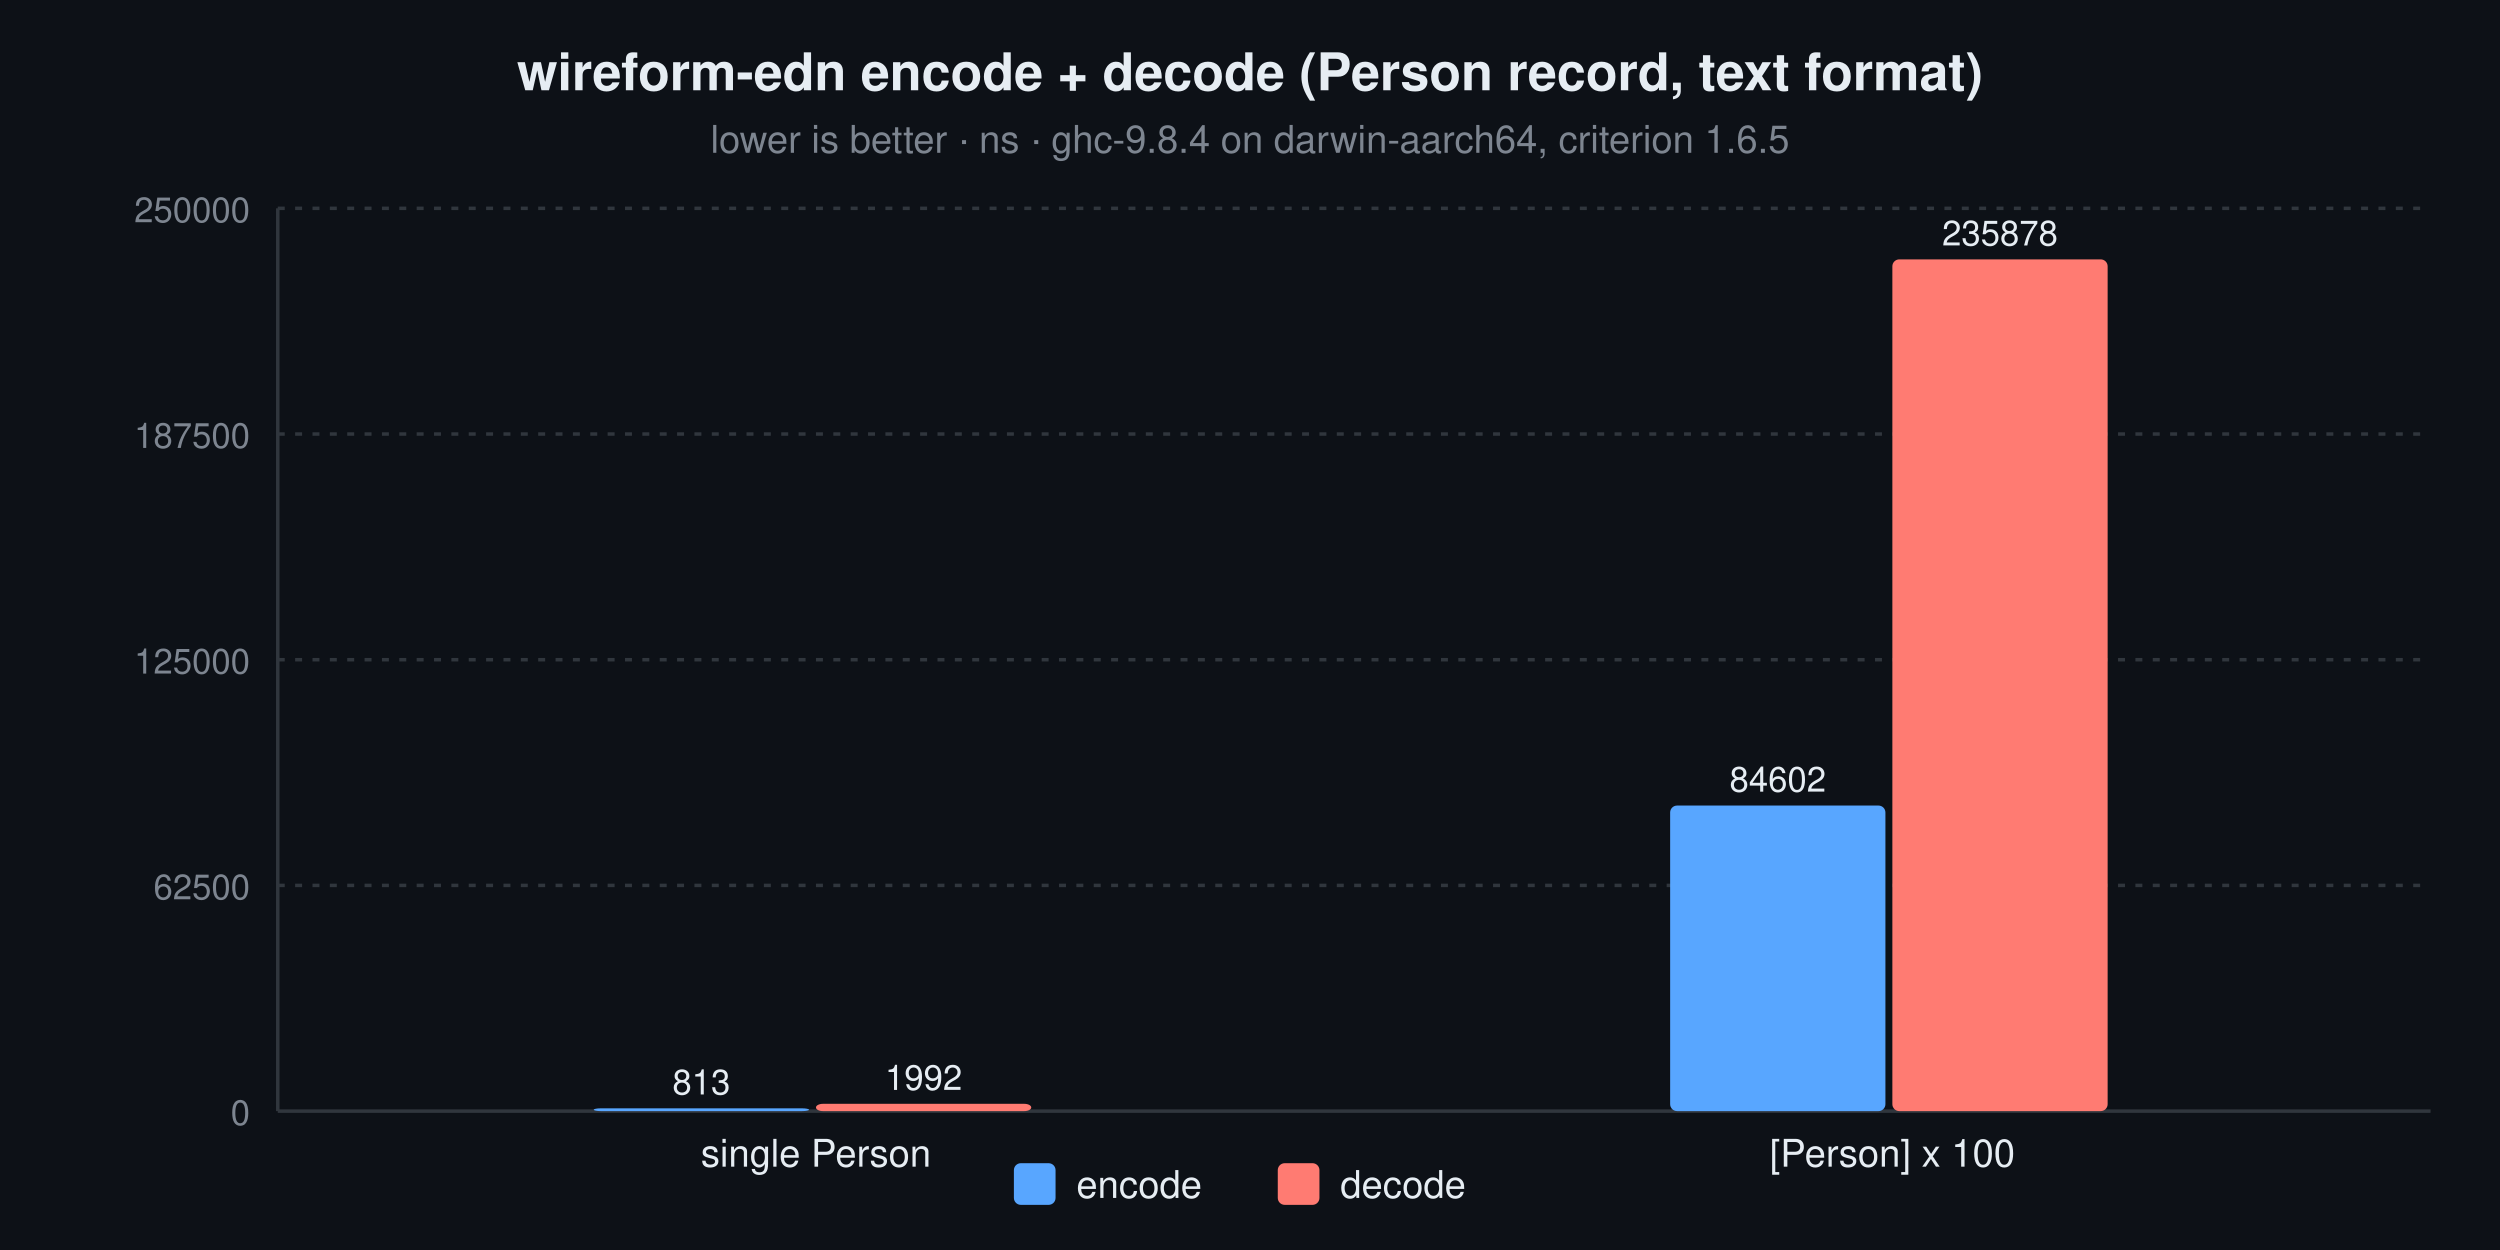
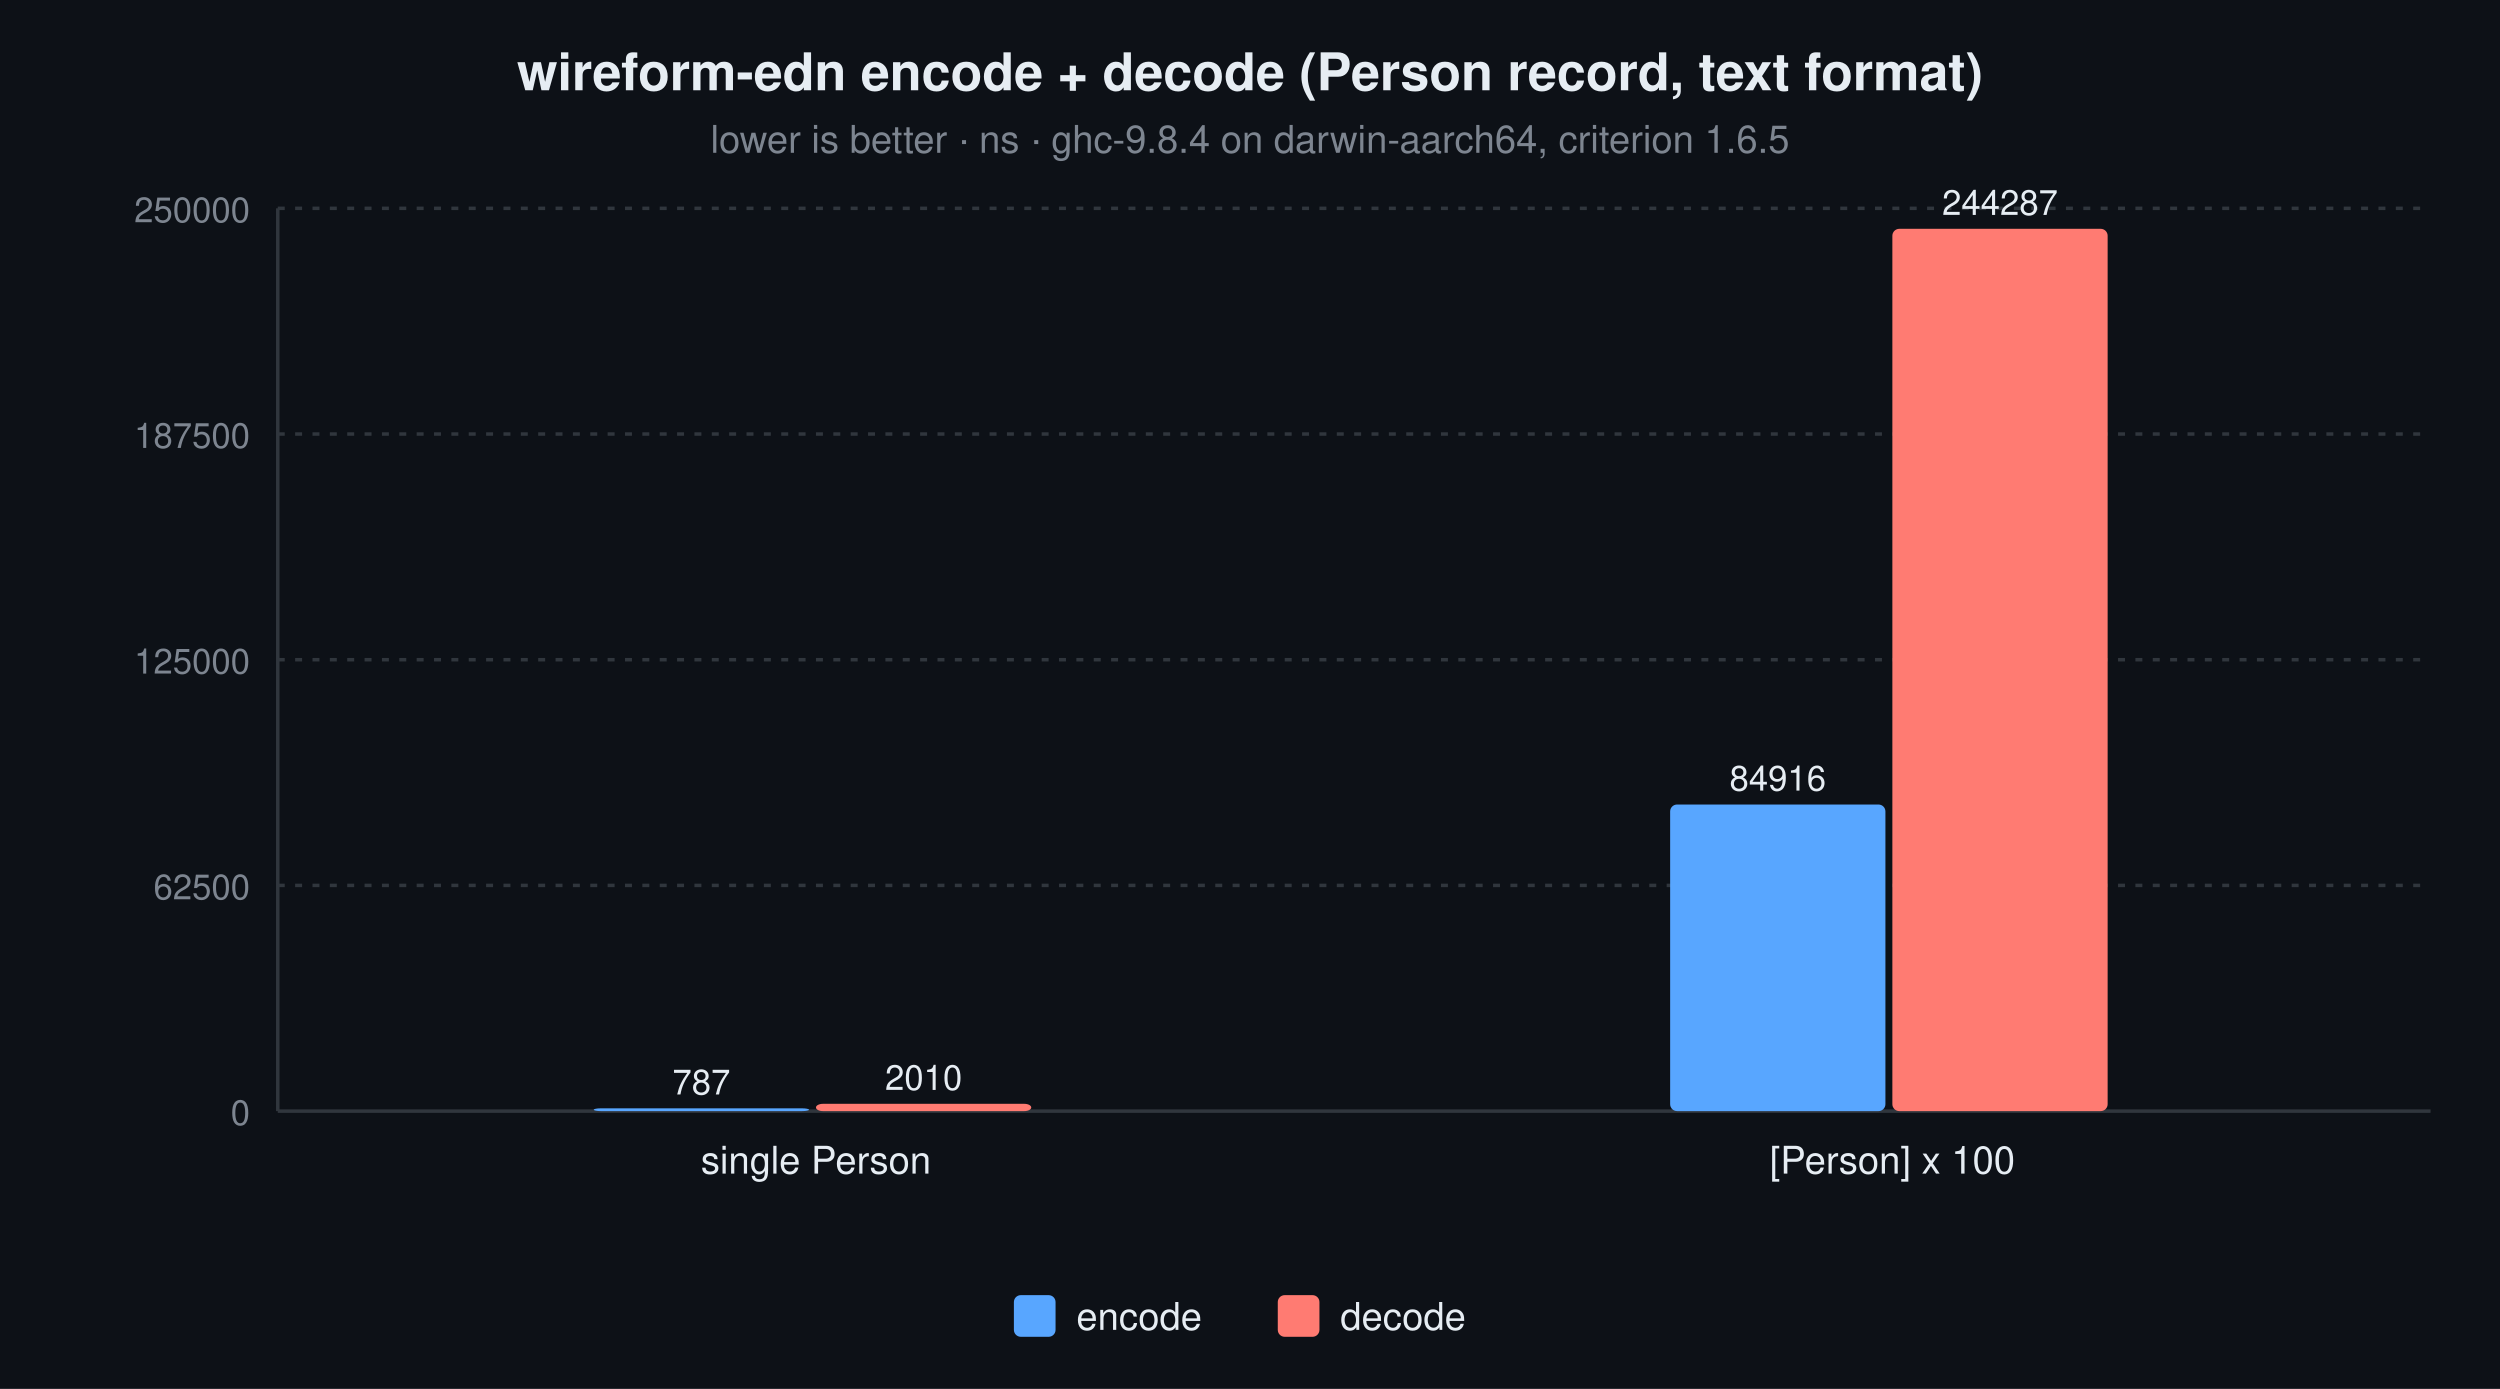
- <svg xmlns="http://www.w3.org/2000/svg" viewBox="0 0 720 360" width="720" height="360" font-family="ui-sans-serif, system-ui, -apple-system, BlinkMacSystemFont, &quot;Segoe UI&quot;, Helvetica, Arial, sans-serif" font-size="12">
-   <rect x="0" y="0" width="720" height="360" fill="#0d1117" />
+ <svg xmlns="http://www.w3.org/2000/svg" viewBox="0 0 720 400" width="720" height="400" font-family="ui-sans-serif, system-ui, -apple-system, BlinkMacSystemFont, &quot;Segoe UI&quot;, Helvetica, Arial, sans-serif" font-size="12">
+   <rect x="0" y="0" width="720" height="400" fill="#0d1117" />
  <text x="360" y="26" text-anchor="middle" font-size="15" font-weight="600" fill="#e6edf3">wireform-edn encode + decode (Person record, text format)</text>
  <text x="360" y="44" text-anchor="middle" font-size="11" fill="#7d8590">lower is better · ns · ghc-9.8.4 on darwin-aarch64, criterion 1.6.5</text>
  <g stroke="#30363d" stroke-width="1">
    <line x1="80" y1="320" x2="700" y2="320" />
    <line x1="80" y1="60" x2="80" y2="320" />
  </g>
  <g>
    <g />
    <text x="72" y="324" text-anchor="end" font-size="10" fill="#7d8590">0</text>
    <line x1="80" y1="255" x2="700" y2="255" stroke="#30363d" stroke-width="1" stroke-dasharray="2 3" />
    <text x="72" y="259" text-anchor="end" font-size="10" fill="#7d8590">62500</text>
    <line x1="80" y1="190" x2="700" y2="190" stroke="#30363d" stroke-width="1" stroke-dasharray="2 3" />
    <text x="72" y="194" text-anchor="end" font-size="10" fill="#7d8590">125000</text>
    <line x1="80" y1="125" x2="700" y2="125" stroke="#30363d" stroke-width="1" stroke-dasharray="2 3" />
    <text x="72" y="129" text-anchor="end" font-size="10" fill="#7d8590">187500</text>
    <line x1="80" y1="60" x2="700" y2="60" stroke="#30363d" stroke-width="1" stroke-dasharray="2 3" />
    <text x="72" y="64" text-anchor="end" font-size="10" fill="#7d8590">250000</text>
  </g>
  <g>
    <rect x="171" y="319.2" width="62" height="0.8" rx="2" fill="#58a6ff" />
    <rect x="235" y="317.9" width="62" height="2.1" rx="2" fill="#ff7b72" />
-     <rect x="481" y="232.0" width="62" height="88.0" rx="2" fill="#58a6ff" />
-     <rect x="545" y="74.7" width="62" height="245.3" rx="2" fill="#ff7b72" />
+     <rect x="481" y="231.7" width="62" height="88.3" rx="2" fill="#58a6ff" />
+     <rect x="545" y="65.9" width="62" height="254.1" rx="2" fill="#ff7b72" />
  </g>
  <g>
-     <text x="202" y="315.2" text-anchor="middle" font-size="10" fill="#e6edf3">813</text>
-     <text x="266" y="313.9" text-anchor="middle" font-size="10" fill="#e6edf3">1992</text>
-     <text x="512" y="228.0" text-anchor="middle" font-size="10" fill="#e6edf3">84602</text>
-     <text x="576" y="70.7" text-anchor="middle" font-size="10" fill="#e6edf3">235878</text>
+     <text x="202" y="315.2" text-anchor="middle" font-size="10" fill="#e6edf3">787</text>
+     <text x="266" y="313.9" text-anchor="middle" font-size="10" fill="#e6edf3">2010</text>
+     <text x="512" y="227.7" text-anchor="middle" font-size="10" fill="#e6edf3">84916</text>
+     <text x="576" y="61.9" text-anchor="middle" font-size="10" fill="#e6edf3">244287</text>
  </g>
  <g>
-     <text x="235" y="336" text-anchor="middle" font-size="11" fill="#e6edf3">single Person</text>
-     <text x="545" y="336" text-anchor="middle" font-size="11" fill="#e6edf3">[Person] x 100</text>
+     <text x="235" y="338" text-anchor="middle" font-size="11" fill="#e6edf3">single Person</text>
+     <text x="545" y="338" text-anchor="middle" font-size="11" fill="#e6edf3">[Person] x 100</text>
  </g>
  <g>
-     <g transform="translate(292, 344)">
+     <g transform="translate(292, 382)">
      <rect x="0" y="-9" width="12" height="12" rx="2" fill="#58a6ff" />
      <text x="18" y="1" font-size="11" fill="#e6edf3">encode</text>
    </g>
-     <g transform="translate(368, 344)">
+     <g transform="translate(368, 382)">
      <rect x="0" y="-9" width="12" height="12" rx="2" fill="#ff7b72" />
      <text x="18" y="1" font-size="11" fill="#e6edf3">decode</text>
    </g>
  </g>
</svg>
